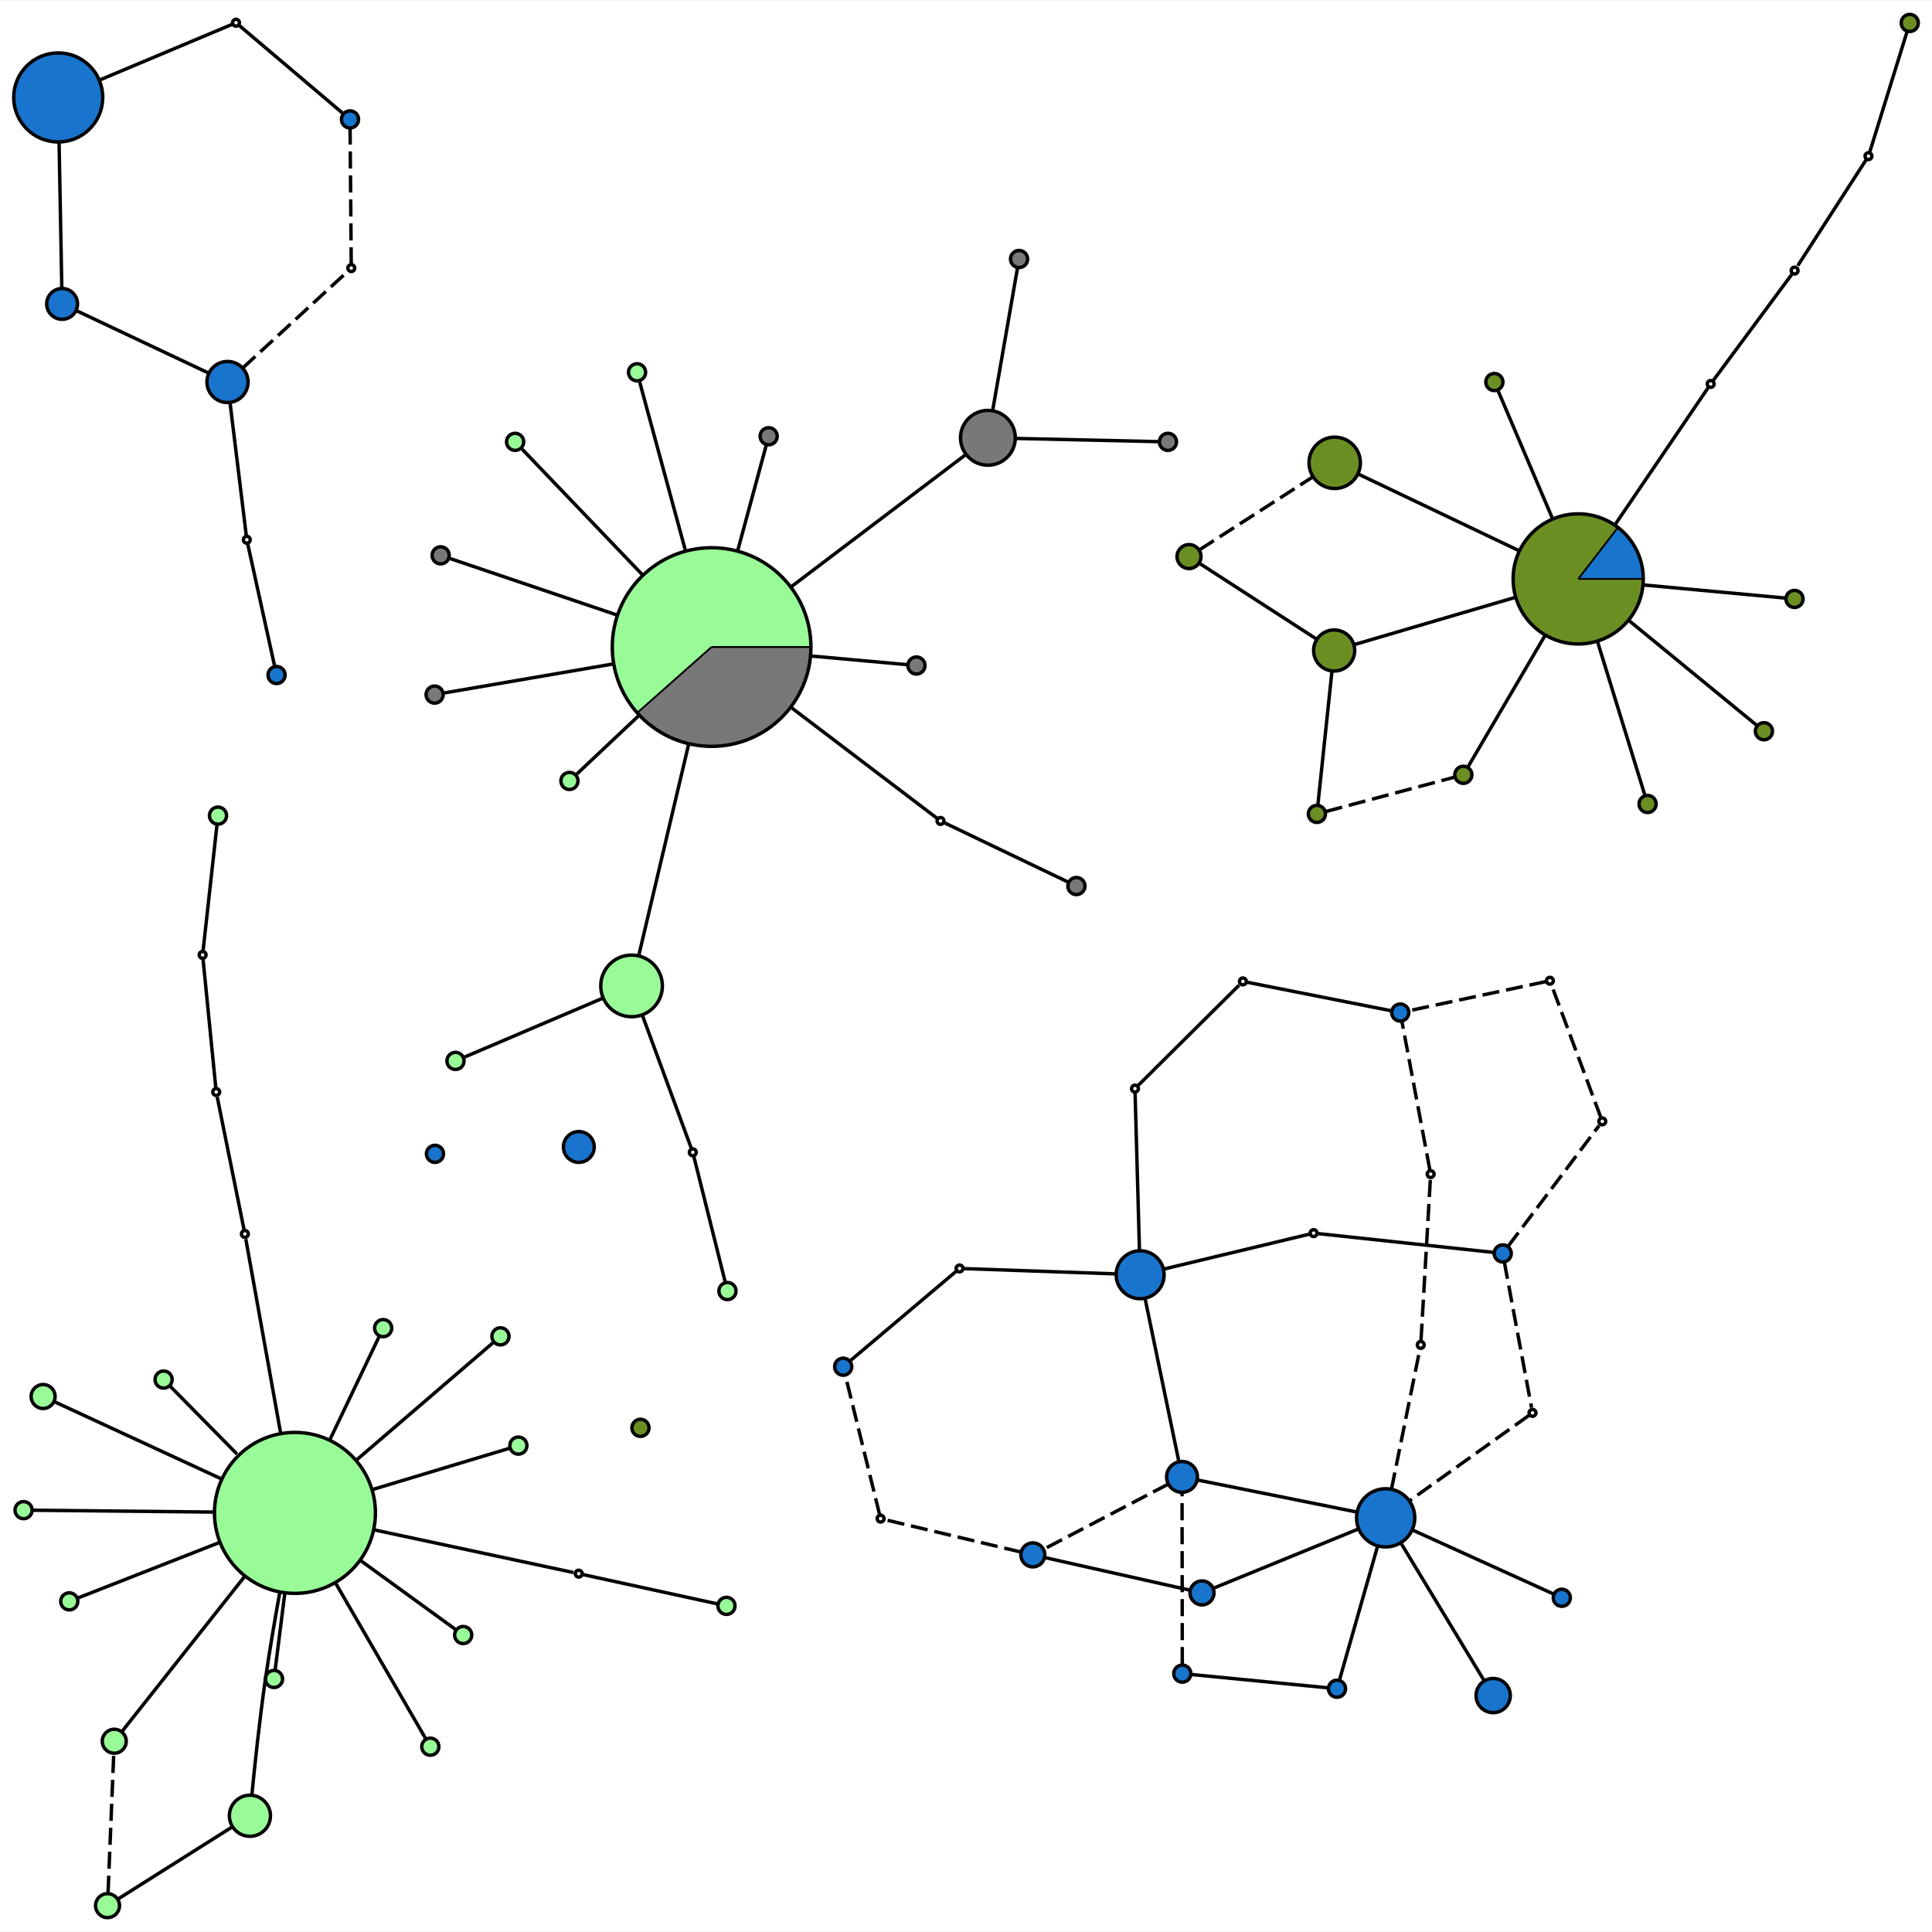
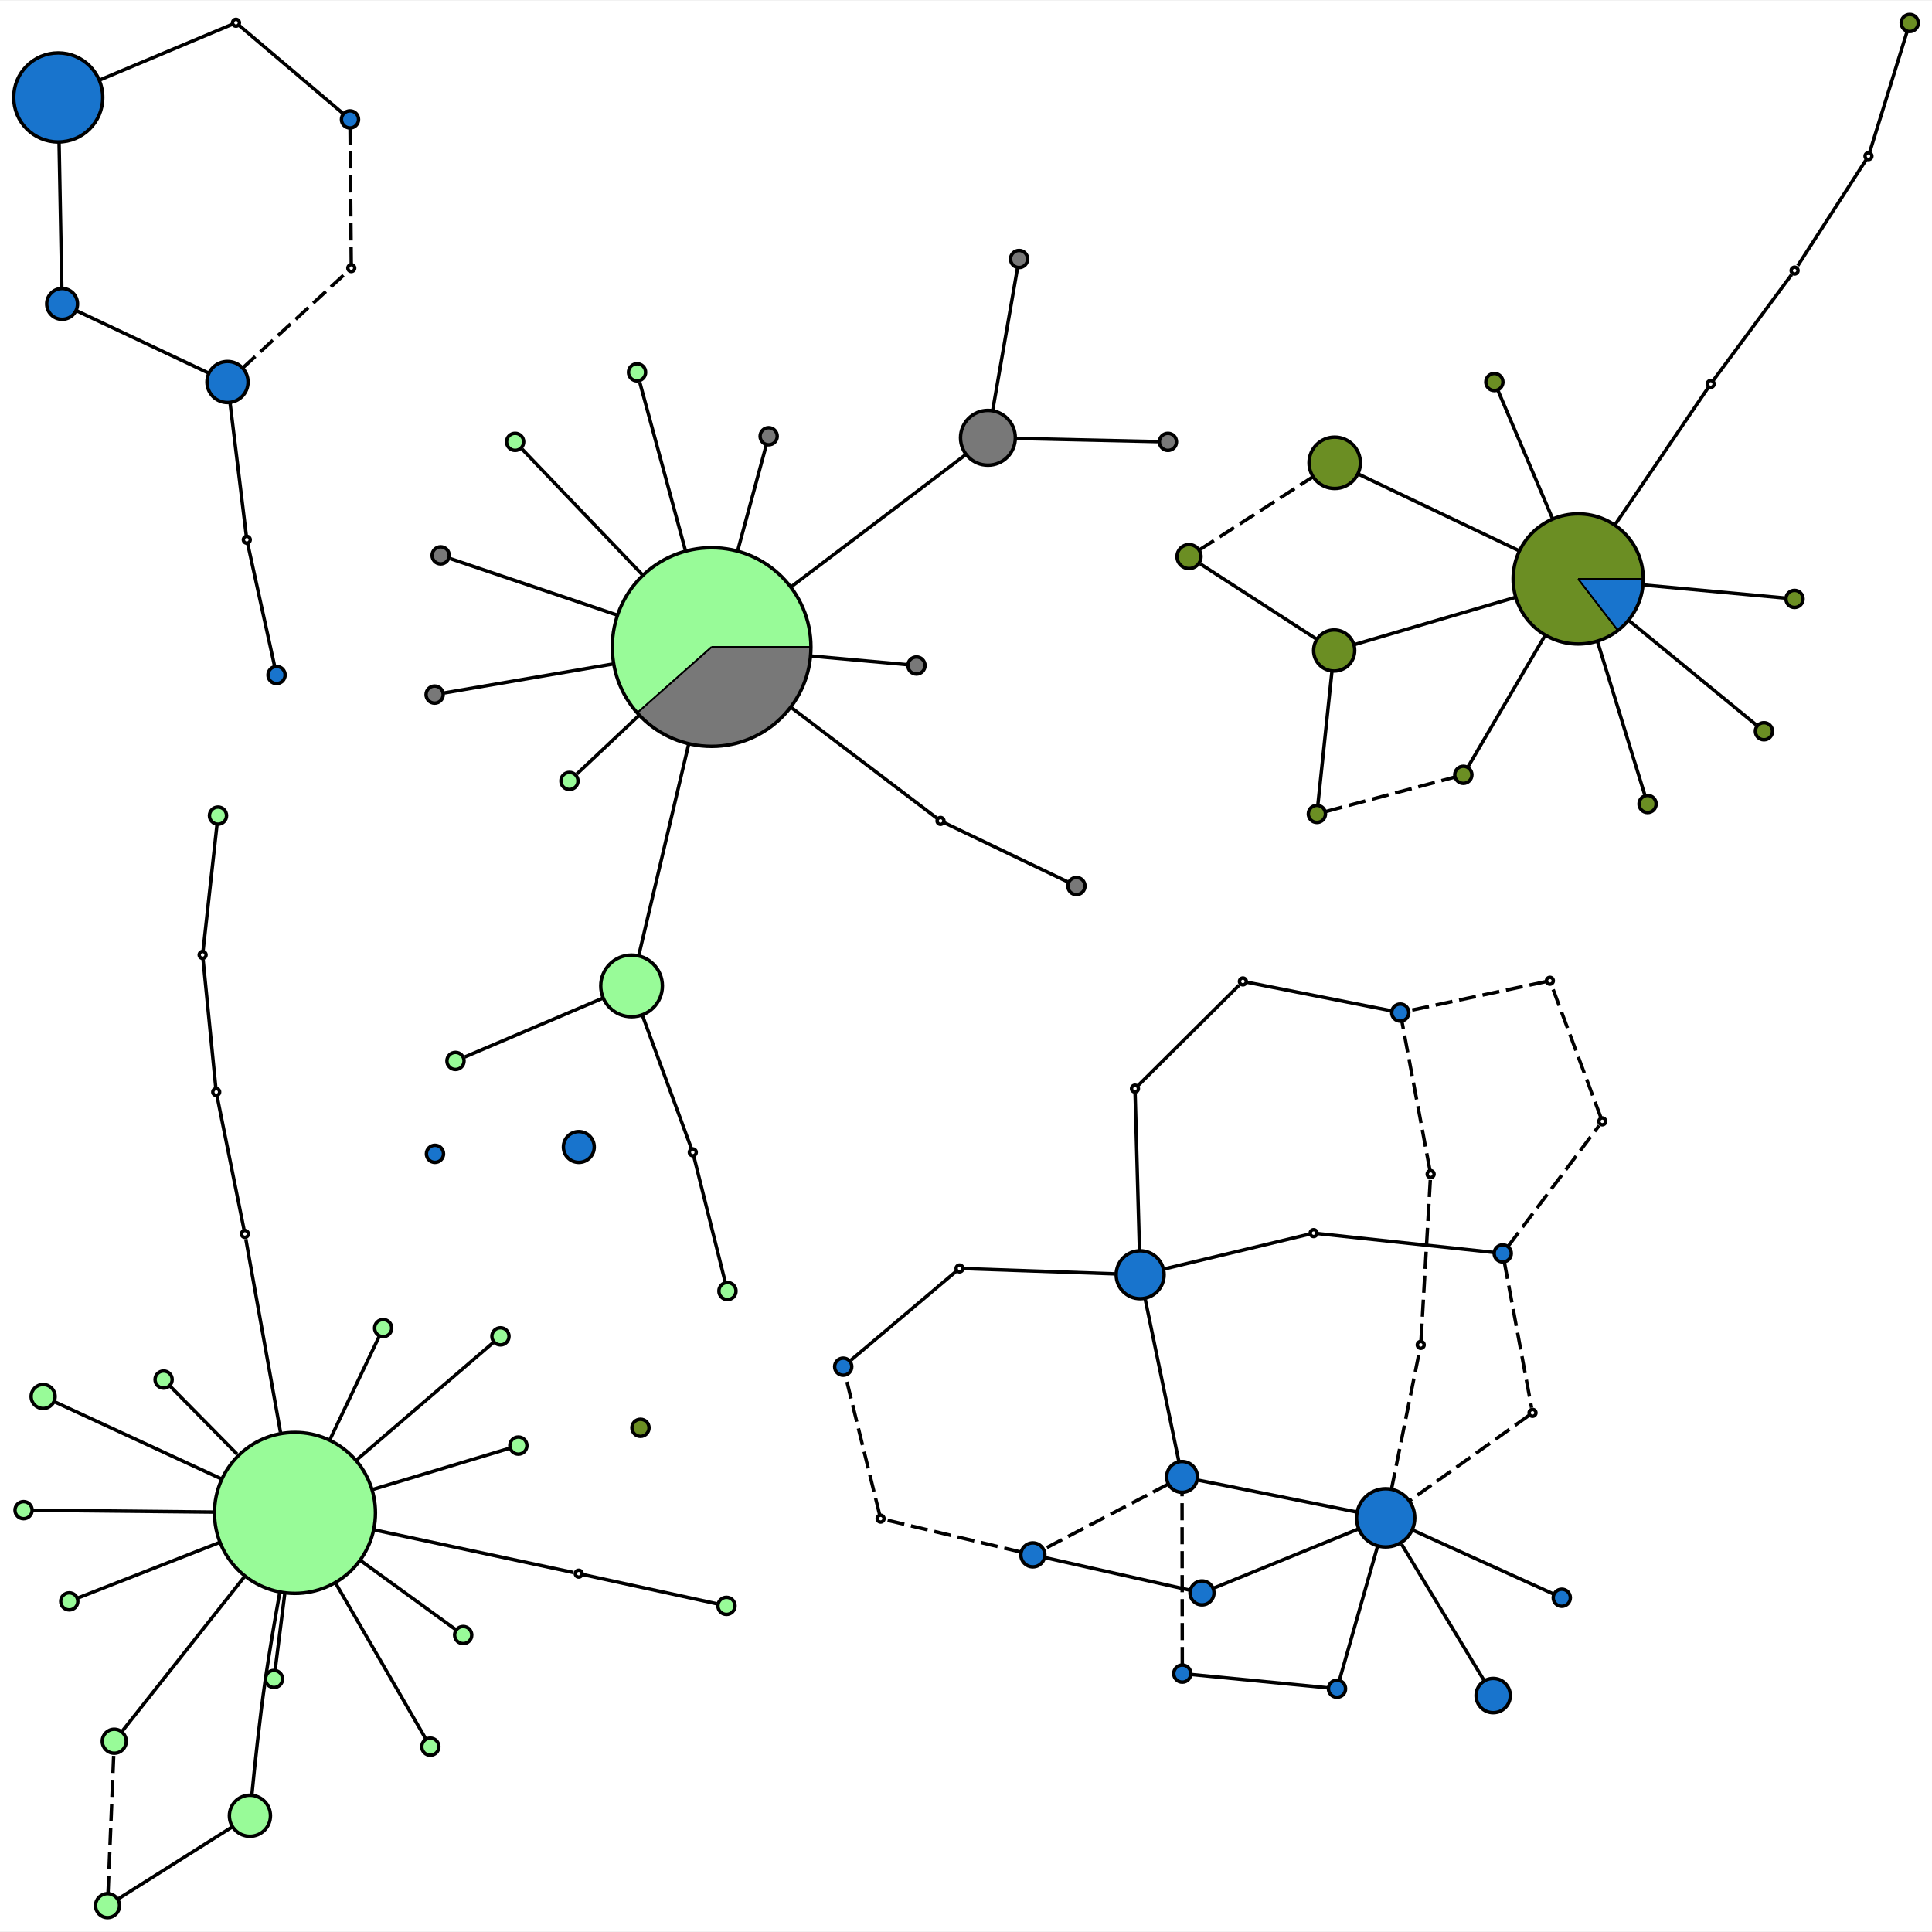
<svg xmlns="http://www.w3.org/2000/svg" width="564pt" height="564pt" viewBox="0.00 0.00 564.11 563.71">
  <g id="graph0" class="graph" transform="scale(1 1) rotate(0) translate(124.005 379.698)">
    <polygon fill="white" stroke="none" points="-124.005,184.015 -124.005,-379.698 440.109,-379.698 440.109,184.015 -124.005,184.015" />
    <g id="node1" class="node">
      <ellipse fill="palegreen" stroke="black" cx="-37.884" cy="61.84" rx="23.5" ry="23.5" />
    </g>
    <g id="node2" class="node">
      <ellipse fill="palegreen" stroke="black" cx="27.35" cy="42.19" rx="2.5" ry="2.5" />
    </g>
    <g id="edge1" class="edge">
      <path fill="none" stroke="black" d="M-15.069,54.968C-0.078,50.452 17.957,45.019 24.666,42.999" />
    </g>
    <g id="node4" class="node">
      <ellipse fill="palegreen" stroke="black" cx="-44.002" cy="110.331" rx="2.5" ry="2.5" />
    </g>
    <g id="edge2" class="edge">
      <path fill="none" stroke="black" d="M-40.836,85.234C-41.96,94.146 -43.104,103.212 -43.658,107.607" />
    </g>
    <g id="node6" class="node">
      <ellipse fill="palegreen" stroke="black" cx="-76.237" cy="22.91" rx="2.5" ry="2.5" />
    </g>
    <g id="edge3" class="edge">
      <path fill="none" stroke="black" d="M-54.818,44.651C-62.524,36.83 -70.719,28.511 -74.335,24.84" />
    </g>
    <g id="node8" class="node">
      <ellipse fill="palegreen" stroke="black" cx="-111.416" cy="27.858" rx="3.5" ry="3.5" />
    </g>
    <g id="edge6" class="edge">
      <path fill="none" stroke="black" d="M-59.549,51.828C-76.833,43.841 -99.507,33.362 -108.005,29.435" />
    </g>
    <g id="node10" class="node">
      <ellipse fill="palegreen" stroke="black" cx="-51.033" cy="150.272" rx="6" ry="6" />
    </g>
    <g id="edge7" class="edge">
      <path fill="none" stroke="black" d="M-42.302,84.981C-43.75,92.994 -45.296,102.045 -46.502,110.339 -48.229,122.215 -49.681,136.159 -50.447,144.031" />
    </g>
    <g id="node11" class="node">
      <ellipse fill="palegreen" stroke="black" cx="-103.781" cy="87.672" rx="2.5" ry="2.5" />
    </g>
    <g id="edge8" class="edge">
      <path fill="none" stroke="black" d="M-59.827,70.442C-75.402,76.547 -94.684,84.106 -101.367,86.725" />
    </g>
    <g id="node12" class="node">
      <ellipse fill="palegreen" stroke="black" cx="1.641" cy="130.104" rx="2.5" ry="2.5" />
    </g>
    <g id="edge9" class="edge">
      <path fill="none" stroke="black" d="M-26.025,82.322C-16.384,98.973 -3.737,120.814 0.325,127.83" />
    </g>
    <g id="node13" class="node">
      <ellipse fill="palegreen" stroke="black" cx="-90.645" cy="128.513" rx="3.5" ry="3.5" />
    </g>
    <g id="edge10" class="edge">
      <path fill="none" stroke="black" d="M-52.581,80.412C-65.266,96.441 -82.466,118.177 -88.47,125.764" />
    </g>
    <g id="node15" class="node">
      <ellipse fill="palegreen" stroke="black" cx="-117.125" cy="61.038" rx="2.5" ry="2.5" />
    </g>
    <g id="edge11" class="edge">
      <path fill="none" stroke="black" d="M-61.659,61.6C-80.988,61.404 -106.342,61.148 -114.486,61.065" />
    </g>
    <g id="node19" class="node">
      <ellipse fill="palegreen" stroke="black" cx="22.12" cy="10.293" rx="2.5" ry="2.5" />
    </g>
    <g id="edge16" class="edge">
      <path fill="none" stroke="black" d="M-19.881,46.374C-5.244,33.8 13.955,17.307 20.122,12.009" />
    </g>
    <g id="node21" class="node">
      <ellipse fill="palegreen" stroke="black" cx="-12.129" cy="7.889" rx="2.5" ry="2.5" />
    </g>
    <g id="edge17" class="edge">
      <path fill="none" stroke="black" d="M-27.705,40.517C-22.081,28.736 -15.738,15.448 -13.232,10.198" />
    </g>
    <g id="node23" class="node">
      <ellipse fill="palegreen" stroke="black" cx="11.236" cy="97.502" rx="2.5" ry="2.5" />
    </g>
    <g id="edge18" class="edge">
      <path fill="none" stroke="black" d="M-18.752,75.73C-7.977,83.553 4.265,92.441 9.106,95.955" />
    </g>
    <g id="node63" class="node">
      <ellipse fill="white" stroke="black" cx="44.972" cy="79.58" rx="1" ry="1" />
    </g>
    <g id="edge4" class="edge">
      <path fill="none" stroke="black" d="M-14.804,66.782C6.648,71.375 36.325,77.729 43.41,79.246" />
    </g>
    <g id="node64" class="node">
      <ellipse fill="white" stroke="black" cx="-52.501" cy="-19.613" rx="1" ry="1" />
    </g>
    <g id="edge12" class="edge">
      <path fill="none" stroke="black" d="M-42.112,38.281C-45.89,17.232 -51.011,-11.306 -52.232,-18.112" />
    </g>
    <g id="node3" class="node">
      <path fill="palegreen" stroke="black" stroke-width="0.5" d="M83.772,-190.974C83.772,-190.974 112.772,-190.974 112.772,-190.974 112.772,-192.142 112.702,-193.309 112.561,-194.469 112.42,-195.629 112.209,-196.779 111.93,-197.914 111.65,-199.048 111.302,-200.165 110.888,-201.257 110.473,-202.35 109.993,-203.416 109.45,-204.451 108.907,-205.485 108.302,-206.486 107.639,-207.447 106.975,-208.409 106.254,-209.33 105.479,-210.204 104.704,-211.079 103.877,-211.906 103.003,-212.68 102.128,-213.455 101.208,-214.176 100.246,-214.84 99.284,-215.504 98.284,-216.109 97.249,-216.652 96.215,-217.195 95.148,-217.675 94.056,-218.089 92.963,-218.503 91.847,-218.851 90.712,-219.131 89.578,-219.411 88.428,-219.621 87.268,-219.762 86.108,-219.903 84.941,-219.974 83.772,-219.974 82.604,-219.974 81.436,-219.903 80.277,-219.762 79.117,-219.621 77.966,-219.411 76.832,-219.131 75.698,-218.851 74.581,-218.503 73.489,-218.089 72.396,-217.675 71.33,-217.195 70.295,-216.652 69.261,-216.109 68.26,-215.504 67.298,-214.84 66.337,-214.176 65.416,-213.455 64.542,-212.68 63.667,-211.906 62.84,-211.079 62.065,-210.204 61.291,-209.33 60.569,-208.409 59.906,-207.447 59.242,-206.486 58.637,-205.485 58.094,-204.451 57.551,-203.416 57.071,-202.35 56.657,-201.257 56.242,-200.165 55.895,-199.048 55.615,-197.914 55.335,-196.779 55.124,-195.629 54.984,-194.469 54.843,-193.309 54.772,-192.142 54.772,-190.974 54.772,-189.805 54.843,-188.638 54.984,-187.478 55.124,-186.318 55.335,-185.168 55.615,-184.033 55.895,-182.899 56.242,-181.783 56.657,-180.69 57.071,-179.598 57.551,-178.531 58.094,-177.497 58.637,-176.462 59.242,-175.461 59.906,-174.5 60.569,-173.538 61.291,-172.618 62.065,-171.743 62.065,-171.743 83.772,-190.974 83.772,-190.974" />
      <path fill="#787878" stroke="black" stroke-width="0.5" d="M83.772,-190.974C83.772,-190.974 62.065,-171.743 62.065,-171.743 63.034,-170.65 64.084,-169.631 65.206,-168.696 66.328,-167.761 67.519,-166.912 68.769,-166.156 70.019,-165.4 71.325,-164.74 72.674,-164.181 74.024,-163.622 75.414,-163.166 76.832,-162.816 78.25,-162.467 79.693,-162.225 81.148,-162.093 82.603,-161.96 84.065,-161.938 85.523,-162.027 86.981,-162.115 88.431,-162.313 89.859,-162.62 91.287,-162.926 92.69,-163.34 94.056,-163.858 95.422,-164.376 96.746,-164.997 98.019,-165.714 99.291,-166.432 100.507,-167.244 101.657,-168.145 102.807,-169.046 103.887,-170.033 104.888,-171.096 105.89,-172.16 106.809,-173.298 107.639,-174.5 108.469,-175.702 109.206,-176.965 109.846,-178.278 110.485,-179.592 111.025,-180.951 111.459,-182.346 111.894,-183.741 112.222,-185.166 112.442,-186.61 112.662,-188.054 112.772,-189.513 112.772,-190.974 112.772,-190.974 83.772,-190.974 83.772,-190.974" />
      <ellipse fill="none" stroke="black" cx="83.772" cy="-190.974" rx="29" ry="29" />
    </g>
    <g id="node5" class="node">
      <ellipse fill="palegreen" stroke="black" cx="60.403" cy="-92.031" rx="9" ry="9" />
    </g>
    <g id="edge19" class="edge">
      <path fill="none" stroke="black" d="M77.075,-162.621C72.166,-141.835 65.81,-114.925 62.546,-101.105" />
    </g>
    <g id="node14" class="node">
      <ellipse fill="palegreen" stroke="black" cx="42.264" cy="-151.877" rx="2.5" ry="2.5" />
    </g>
    <g id="edge20" class="edge">
      <path fill="none" stroke="black" d="M62.532,-170.967C55.191,-164.053 47.932,-157.216 44.43,-153.917" />
    </g>
    <g id="node18" class="node">
      <ellipse fill="palegreen" stroke="black" cx="62.002" cy="-271.188" rx="2.5" ry="2.5" />
    </g>
    <g id="edge21" class="edge">
      <path fill="none" stroke="black" d="M76.158,-219.029C71.058,-237.823 64.9,-260.51 62.771,-268.357" />
    </g>
    <g id="node20" class="node">
      <ellipse fill="palegreen" stroke="black" cx="26.403" cy="-250.885" rx="2.5" ry="2.5" />
    </g>
    <g id="edge22" class="edge">
      <path fill="none" stroke="black" d="M63.707,-211.928C50.266,-225.965 34.04,-242.91 28.428,-248.77" />
    </g>
    <g id="node24" class="node">
      <ellipse fill="#787878" stroke="black" cx="164.447" cy="-252.066" rx="8" ry="8" />
    </g>
    <g id="edge23" class="edge">
      <path fill="none" stroke="black" d="M107.107,-208.644C124.418,-221.753 146.844,-238.736 157.813,-247.042" />
    </g>
    <g id="node25" class="node">
      <ellipse fill="#787878" stroke="black" cx="2.899" cy="-177.09" rx="2.5" ry="2.5" />
    </g>
    <g id="edge24" class="edge">
      <path fill="none" stroke="black" d="M55.032,-186.04C36.145,-182.798 13.534,-178.916 5.719,-177.574" />
    </g>
    <g id="node28" class="node">
      <ellipse fill="#787878" stroke="black" cx="4.663" cy="-217.745" rx="2.5" ry="2.5" />
    </g>
    <g id="edge27" class="edge">
      <path fill="none" stroke="black" d="M56.103,-200.337C37.568,-206.609 15.194,-214.181 7.455,-216.8" />
    </g>
    <g id="node29" class="node">
      <ellipse fill="#787878" stroke="black" cx="143.585" cy="-185.582" rx="2.5" ry="2.5" />
    </g>
    <g id="edge28" class="edge">
      <path fill="none" stroke="black" d="M112.978,-188.341C124.365,-187.314 135.888,-186.275 140.938,-185.82" />
    </g>
    <g id="node30" class="node">
      <ellipse fill="#787878" stroke="black" cx="100.431" cy="-252.523" rx="2.5" ry="2.5" />
    </g>
    <g id="edge29" class="edge">
      <path fill="none" stroke="black" d="M91.419,-219.226C94.772,-231.614 98.273,-244.551 99.731,-249.935" />
    </g>
    <g id="node67" class="node">
      <ellipse fill="white" stroke="black" cx="150.61" cy="-140.202" rx="1" ry="1" />
    </g>
    <g id="edge25" class="edge">
      <path fill="none" stroke="black" d="M107.149,-173.216C124.014,-160.405 144.64,-144.737 149.533,-141.02" />
    </g>
    <g id="node22" class="node">
      <ellipse fill="palegreen" stroke="black" cx="8.989" cy="-70.126" rx="2.5" ry="2.5" />
    </g>
    <g id="edge32" class="edge">
      <path fill="none" stroke="black" d="M51.913,-88.414C40.048,-83.359 19.127,-74.445 11.698,-71.28" />
    </g>
    <g id="node68" class="node">
      <ellipse fill="white" stroke="black" cx="78.28" cy="-43.435" rx="1" ry="1" />
    </g>
    <g id="edge30" class="edge">
      <path fill="none" stroke="black" d="M63.517,-83.566C67.999,-71.384 75.941,-49.795 77.856,-44.589" />
    </g>
    <g id="node7" class="node">
      <ellipse fill="palegreen" stroke="black" cx="88.111" cy="88.985" rx="2.5" ry="2.5" />
    </g>
    <g id="node9" class="node">
      <ellipse fill="palegreen" stroke="black" cx="-92.607" cy="176.515" rx="3.5" ry="3.5" />
    </g>
    <g id="edge33" class="edge">
      <path fill="none" stroke="black" d="M-89.617,174.628C-82.617,170.209 -65.09,159.145 -56.272,153.579" />
    </g>
    <g id="edge70" class="edge">
      <path fill="none" stroke="black" stroke-dasharray="5,2" d="M-92.453,172.749C-92.085,163.731 -91.155,140.995 -90.793,132.131" />
    </g>
    <g id="node16" class="node">
      <ellipse fill="palegreen" stroke="black" cx="-60.353" cy="-141.751" rx="2.5" ry="2.5" />
    </g>
    <g id="node17" class="node">
      <ellipse fill="palegreen" stroke="black" cx="88.401" cy="-2.935" rx="2.5" ry="2.5" />
    </g>
    <g id="node27" class="node">
      <ellipse fill="#787878" stroke="black" cx="217.015" cy="-250.881" rx="2.5" ry="2.5" />
    </g>
    <g id="edge34" class="edge">
      <path fill="none" stroke="black" d="M172.661,-251.881C184.674,-251.61 206.446,-251.119 214.189,-250.944" />
    </g>
    <g id="node31" class="node">
      <ellipse fill="#787878" stroke="black" cx="173.544" cy="-304.274" rx="2.5" ry="2.5" />
    </g>
    <g id="edge35" class="edge">
      <path fill="none" stroke="black" d="M165.869,-260.224C167.948,-272.154 171.715,-293.778 173.055,-301.467" />
    </g>
    <g id="node26" class="node">
      <ellipse fill="#787878" stroke="black" cx="190.291" cy="-121.187" rx="2.5" ry="2.5" />
    </g>
    <g id="node32" class="node">
      <ellipse fill="#1874cd" stroke="black" cx="-107.005" cy="-351.451" rx="13" ry="13" />
    </g>
    <g id="node45" class="node">
      <ellipse fill="#1874cd" stroke="black" cx="-105.87" cy="-291.163" rx="4.5" ry="4.5" />
    </g>
    <g id="edge36" class="edge">
      <path fill="none" stroke="black" d="M-106.758,-338.369C-106.506,-324.932 -106.126,-304.751 -105.957,-295.764" />
    </g>
    <g id="node69" class="node">
      <ellipse fill="white" stroke="black" cx="-55.102" cy="-373.264" rx="1" ry="1" />
    </g>
    <g id="edge37" class="edge">
      <path fill="none" stroke="black" d="M-94.966,-356.51C-81.55,-362.149 -61.091,-370.747 -56.185,-372.809" />
    </g>
    <g id="node33" class="node">
      <ellipse fill="#1874cd" stroke="black" cx="-43.255" cy="-182.808" rx="2.5" ry="2.5" />
    </g>
    <g id="node70" class="node">
      <ellipse fill="white" stroke="black" cx="-51.942" cy="-222.304" rx="1" ry="1" />
    </g>
    <g id="edge39" class="edge">
      <path fill="none" stroke="black" d="M-43.825,-185.4C-45.516,-193.088 -50.463,-215.577 -51.673,-221.079" />
    </g>
    <g id="node34" class="node">
      <ellipse fill="#1874cd" stroke="black" cx="-57.578" cy="-268.359" rx="6" ry="6" />
    </g>
    <g id="edge41" class="edge">
      <path fill="none" stroke="black" d="M-63.118,-270.975C-72.929,-275.607 -93.138,-285.15 -101.792,-289.237" />
    </g>
    <g id="node78" class="node">
      <ellipse fill="white" stroke="black" cx="-21.435" cy="-301.618" rx="1" ry="1" />
    </g>
    <g id="edge71" class="edge">
      <path fill="none" stroke="black" stroke-dasharray="5,2" d="M-53.146,-272.437C-44.701,-280.208 -26.756,-296.721 -22.402,-300.728" />
    </g>
    <g id="node35" class="node">
      <ellipse fill="#1874cd" stroke="black" cx="208.895" cy="-7.695" rx="7" ry="7" />
    </g>
    <g id="node47" class="node">
      <ellipse fill="#1874cd" stroke="black" cx="221.128" cy="51.33" rx="4.5" ry="4.5" />
    </g>
    <g id="edge44" class="edge">
      <path fill="none" stroke="black" d="M210.395,-0.457C212.947,11.856 218.062,36.538 220.178,46.747" />
    </g>
    <g id="node71" class="node">
      <ellipse fill="white" stroke="black" cx="259.547" cy="-19.849" rx="1" ry="1" />
    </g>
    <g id="edge42" class="edge">
      <path fill="none" stroke="black" d="M215.938,-9.385C228.116,-12.307 252.37,-18.127 258.244,-19.536" />
    </g>
    <g id="node72" class="node">
      <ellipse fill="white" stroke="black" cx="207.386" cy="-62.047" rx="1" ry="1" />
    </g>
    <g id="edge45" class="edge">
      <path fill="none" stroke="black" d="M208.698,-14.8C208.34,-27.692 207.604,-54.197 207.425,-60.621" />
    </g>
    <g id="node74" class="node">
      <ellipse fill="white" stroke="black" cx="156.165" cy="-9.531" rx="1" ry="1" />
    </g>
    <g id="edge48" class="edge">
      <path fill="none" stroke="black" d="M201.563,-7.95C188.885,-8.391 163.635,-9.271 157.521,-9.484" />
    </g>
    <g id="node36" class="node">
      <ellipse fill="#1874cd" stroke="black" cx="45" cy="-45" rx="4.5" ry="4.5" />
    </g>
    <g id="node37" class="node">
      <ellipse fill="#1874cd" stroke="black" cx="314.764" cy="-13.925" rx="2.5" ry="2.5" />
    </g>
    <g id="node79" class="node">
      <ellipse fill="white" stroke="black" cx="323.464" cy="32.631" rx="1" ry="1" />
    </g>
    <g id="edge73" class="edge">
      <path fill="none" stroke="black" stroke-dasharray="5,2" d="M315.232,-11.422C316.813,-2.961 321.93,24.421 323.184,31.134" />
    </g>
    <g id="node80" class="node">
      <ellipse fill="white" stroke="black" cx="343.838" cy="-52.484" rx="1" ry="1" />
    </g>
    <g id="edge75" class="edge">
      <path fill="none" stroke="black" stroke-dasharray="5,2" d="M316.328,-15.998C321.611,-23.006 338.711,-45.685 342.903,-51.245" />
    </g>
    <g id="node38" class="node">
      <ellipse fill="#1874cd" stroke="black" cx="280.583" cy="63.283" rx="8.5" ry="8.5" />
    </g>
    <g id="node42" class="node">
      <ellipse fill="#1874cd" stroke="black" cx="266.376" cy="113.177" rx="2.5" ry="2.5" />
    </g>
    <g id="edge50" class="edge">
      <path fill="none" stroke="black" d="M278.237,71.522C274.958,83.036 269.177,103.338 267.125,110.547" />
    </g>
    <g id="node43" class="node">
      <ellipse fill="#1874cd" stroke="black" cx="311.979" cy="115.177" rx="5" ry="5" />
    </g>
    <g id="edge51" class="edge">
      <path fill="none" stroke="black" d="M285.215,70.94C291.902,81.992 304.038,102.051 309.36,110.847" />
    </g>
    <g id="node44" class="node">
      <ellipse fill="#1874cd" stroke="black" cx="226.956" cy="85.199" rx="3.5" ry="3.5" />
    </g>
    <g id="edge52" class="edge">
      <path fill="none" stroke="black" d="M272.67,66.517C260.783,71.375 238.812,80.354 230.377,83.801" />
    </g>
    <g id="edge53" class="edge">
      <path fill="none" stroke="black" d="M272.064,61.57C259.349,59.014 235.832,54.286 225.829,52.275" />
    </g>
    <g id="node48" class="node">
      <ellipse fill="#1874cd" stroke="black" cx="332.009" cy="86.618" rx="2.5" ry="2.5" />
    </g>
    <g id="edge54" class="edge">
      <path fill="none" stroke="black" d="M288.618,66.929C300.596,72.364 322.493,82.299 329.666,85.554" />
    </g>
    <g id="node82" class="node">
      <ellipse fill="white" stroke="black" cx="290.826" cy="12.788" rx="1" ry="1" />
    </g>
    <g id="edge78" class="edge">
      <path fill="none" stroke="black" stroke-dasharray="5,2" d="M282.274,54.945C284.82,42.395 289.458,19.531 290.578,14.011" />
    </g>
    <g id="node39" class="node">
      <ellipse fill="#1874cd" stroke="black" cx="221.204" cy="108.768" rx="2.5" ry="2.5" />
    </g>
    <g id="edge55" class="edge">
      <path fill="none" stroke="black" d="M223.895,109.031C231.948,109.817 255.796,112.144 263.756,112.921" />
    </g>
    <g id="edge81" class="edge">
      <path fill="none" stroke="black" stroke-dasharray="5,2" d="M221.201,105.998C221.188,96.855 221.149,67.569 221.134,56.048" />
    </g>
    <g id="node40" class="node">
      <ellipse fill="#1874cd" stroke="black" cx="3" cy="-43" rx="2.5" ry="2.5" />
    </g>
    <g id="node41" class="node">
-       <path fill="#1874cd" stroke="black" stroke-width="0.5" d="M336.799,-210.864C336.799,-210.864 355.799,-210.864 355.799,-210.864 355.799,-211.588 355.757,-212.311 355.675,-213.03 355.592,-213.749 355.469,-214.462 355.305,-215.167 355.141,-215.872 354.937,-216.567 354.694,-217.249 354.451,-217.93 354.169,-218.598 353.849,-219.247 353.53,-219.897 353.174,-220.527 352.783,-221.136 352.391,-221.745 351.966,-222.331 351.507,-222.891 351.049,-223.451 350.56,-223.985 350.041,-224.489 349.522,-224.994 348.974,-225.468 348.401,-225.91 348.401,-225.91 336.799,-210.864 336.799,-210.864" />
-       <path fill="olivedrab" stroke="black" stroke-width="0.5" d="M336.799,-210.864C336.799,-210.864 348.401,-225.91 348.401,-225.91 347.559,-226.559 346.664,-227.137 345.725,-227.636 344.787,-228.136 343.808,-228.556 342.799,-228.892 341.79,-229.227 340.755,-229.478 339.704,-229.64 338.653,-229.803 337.591,-229.877 336.527,-229.862 335.464,-229.847 334.404,-229.742 333.358,-229.55 332.313,-229.357 331.285,-229.077 330.286,-228.713 329.287,-228.348 328.321,-227.901 327.397,-227.375 326.473,-226.848 325.595,-226.246 324.771,-225.573 323.948,-224.899 323.183,-224.158 322.484,-223.357 321.785,-222.556 321.154,-221.698 320.599,-220.791 320.043,-219.885 319.564,-218.933 319.168,-217.946 318.772,-216.96 318.459,-215.942 318.233,-214.903 318.007,-213.864 317.868,-212.807 317.819,-211.745 317.77,-210.683 317.81,-209.619 317.938,-208.563 318.067,-207.508 318.284,-206.465 318.588,-205.446 318.891,-204.427 319.279,-203.435 319.748,-202.481 320.217,-201.526 320.766,-200.613 321.388,-199.751 322.01,-198.888 322.703,-198.08 323.46,-197.333 324.217,-196.587 325.036,-195.905 325.907,-195.296 326.778,-194.686 327.699,-194.151 328.66,-193.695 329.621,-193.24 330.618,-192.866 331.641,-192.577 332.665,-192.289 333.711,-192.086 334.768,-191.973 335.825,-191.859 336.89,-191.834 337.951,-191.899 339.012,-191.963 340.066,-192.117 341.102,-192.358 342.138,-192.598 343.151,-192.926 344.132,-193.336 345.113,-193.747 346.058,-194.239 346.956,-194.807 347.855,-195.376 348.704,-196.018 349.495,-196.729 350.286,-197.44 351.016,-198.215 351.678,-199.048 352.339,-199.881 352.929,-200.767 353.442,-201.699 353.955,-202.63 354.389,-203.603 354.739,-204.607 355.089,-205.611 355.354,-206.642 355.532,-207.691 355.709,-208.739 355.799,-209.801 355.799,-210.864 355.799,-210.864 336.799,-210.864 336.799,-210.864" />
+       <path fill="olivedrab" stroke="black" stroke-width="0.5" d="M336.799,-210.864C336.799,-210.864 355.799,-210.864 355.799,-210.864 355.799,-211.927 355.709,-212.989 355.532,-214.037 355.354,-215.085 355.089,-216.117 354.739,-217.121 354.389,-218.125 353.955,-219.098 353.442,-220.029 352.929,-220.96 352.339,-221.847 351.678,-222.68 351.016,-223.513 350.286,-224.288 349.495,-224.999 348.704,-225.709 347.855,-226.352 346.956,-226.921 346.058,-227.489 345.113,-227.981 344.132,-228.392 343.151,-228.802 342.138,-229.129 341.102,-229.37 340.066,-229.611 339.012,-229.764 337.951,-229.829 336.89,-229.893 335.825,-229.869 334.768,-229.755 333.711,-229.641 332.665,-229.439 331.641,-229.151 330.618,-228.862 329.621,-228.488 328.66,-228.032 327.699,-227.577 326.778,-227.042 325.907,-226.432 325.036,-225.823 324.217,-225.141 323.46,-224.394 322.703,-223.648 322.01,-222.839 321.388,-221.977 320.766,-221.114 320.217,-220.201 319.748,-219.247 319.279,-218.293 318.891,-217.301 318.588,-216.282 318.284,-215.263 318.067,-214.22 317.938,-213.164 317.81,-212.109 317.77,-211.045 317.819,-209.982 317.868,-208.92 318.007,-207.864 318.233,-206.825 318.459,-205.786 318.772,-204.768 319.168,-203.781 319.564,-202.795 320.043,-201.843 320.599,-200.936 321.154,-200.03 321.785,-199.171 322.484,-198.37 323.183,-197.569 323.948,-196.828 324.771,-196.155 325.595,-195.482 326.473,-194.879 327.397,-194.353 328.321,-193.827 329.287,-193.379 330.286,-193.015 331.285,-192.65 332.313,-192.37 333.358,-192.178 334.404,-191.985 335.464,-191.881 336.527,-191.866 337.591,-191.851 338.653,-191.925 339.704,-192.087 340.755,-192.25 341.79,-192.5 342.799,-192.836 343.808,-193.172 344.787,-193.592 345.725,-194.091 346.664,-194.591 347.559,-195.168 348.401,-195.818 348.401,-195.818 336.799,-210.864 336.799,-210.864" />
+       <path fill="#1874cd" stroke="black" stroke-width="0.5" d="M336.799,-210.864C336.799,-210.864 348.401,-195.818 348.401,-195.818 348.974,-196.26 349.522,-196.734 350.041,-197.238 350.56,-197.743 351.049,-198.276 351.507,-198.837 351.966,-199.397 352.391,-199.983 352.783,-200.592 353.174,-201.201 353.53,-201.831 353.849,-202.481 354.169,-203.13 354.451,-203.797 354.694,-204.479 354.937,-205.161 355.141,-205.856 355.305,-206.56 355.469,-207.265 355.592,-207.979 355.675,-208.698 355.757,-209.417 355.799,-210.14 355.799,-210.864 355.799,-210.864 336.799,-210.864 336.799,-210.864" />
      <ellipse fill="none" stroke="black" cx="336.799" cy="-210.864" rx="19" ry="19" />
    </g>
    <g id="node53" class="node">
      <ellipse fill="olivedrab" stroke="black" cx="265.545" cy="-189.965" rx="6" ry="6" />
    </g>
    <g id="edge56" class="edge">
      <path fill="none" stroke="black" d="M318.449,-205.482C302.945,-200.935 281.681,-194.698 271.478,-191.705" />
    </g>
    <g id="node56" class="node">
      <ellipse fill="olivedrab" stroke="black" cx="265.704" cy="-244.762" rx="7.5" ry="7.5" />
    </g>
    <g id="edge57" class="edge">
      <path fill="none" stroke="black" d="M319.589,-219.07C304.466,-226.28 283.245,-236.399 272.505,-241.52" />
    </g>
    <g id="node57" class="node">
      <ellipse fill="olivedrab" stroke="black" cx="312.326" cy="-268.348" rx="2.5" ry="2.5" />
    </g>
    <g id="edge58" class="edge">
      <path fill="none" stroke="black" d="M329.323,-228.423C323.588,-241.895 316.2,-259.249 313.435,-265.743" />
    </g>
    <g id="node58" class="node">
      <ellipse fill="olivedrab" stroke="black" cx="303.263" cy="-153.665" rx="2.5" ry="2.5" />
    </g>
    <g id="edge59" class="edge">
      <path fill="none" stroke="black" d="M327.099,-194.319C319.051,-180.594 308.345,-162.334 304.614,-155.969" />
    </g>
    <g id="node59" class="node">
      <ellipse fill="olivedrab" stroke="black" cx="399.963" cy="-205.024" rx="2.5" ry="2.5" />
    </g>
    <g id="edge60" class="edge">
      <path fill="none" stroke="black" d="M355.75,-209.112C370.576,-207.741 389.849,-205.959 397.067,-205.292" />
    </g>
    <g id="node61" class="node">
      <ellipse fill="olivedrab" stroke="black" cx="391.031" cy="-166.389" rx="2.5" ry="2.5" />
    </g>
    <g id="edge65" class="edge">
      <path fill="none" stroke="black" d="M351.618,-198.711C364.665,-188.012 382.529,-173.361 388.77,-168.243" />
    </g>
    <g id="node62" class="node">
      <ellipse fill="olivedrab" stroke="black" cx="357.058" cy="-145.147" rx="2.5" ry="2.5" />
    </g>
    <g id="edge66" class="edge">
      <path fill="none" stroke="black" d="M342.442,-192.558C347.313,-176.759 353.918,-155.334 356.223,-147.856" />
    </g>
    <g id="node75" class="node">
      <ellipse fill="white" stroke="black" cx="375.485" cy="-267.793" rx="1" ry="1" />
    </g>
    <g id="edge61" class="edge">
      <path fill="none" stroke="black" d="M347.575,-226.722C357.591,-241.461 371.447,-261.852 374.755,-266.719" />
    </g>
    <g id="node50" class="node">
      <ellipse fill="#1874cd" stroke="black" cx="177.568" cy="74.099" rx="3.5" ry="3.5" />
    </g>
    <g id="edge67" class="edge">
      <path fill="none" stroke="black" d="M223.404,84.401C214.292,82.353 190.165,76.93 181.088,74.89" />
    </g>
    <g id="node46" class="node">
      <ellipse fill="#1874cd" stroke="black" cx="-21.813" cy="-345.033" rx="2.5" ry="2.5" />
    </g>
    <g id="edge82" class="edge">
      <path fill="none" stroke="black" stroke-dasharray="5,2" d="M217.108,53.431C208.515,57.923 188.509,68.38 180.736,72.443" />
    </g>
    <g id="node49" class="node">
      <ellipse fill="#1874cd" stroke="black" cx="284.844" cy="-84.247" rx="2.5" ry="2.5" />
    </g>
    <g id="node84" class="node">
      <ellipse fill="white" stroke="black" cx="133.115" cy="63.513" rx="1" ry="1" />
    </g>
    <g id="edge83" class="edge">
      <path fill="none" stroke="black" stroke-dasharray="5,2" d="M174.08,73.268C164.91,71.085 140.424,65.254 134.445,63.83" />
    </g>
    <g id="node51" class="node">
      <ellipse fill="#1874cd" stroke="black" cx="122.198" cy="19.151" rx="2.5" ry="2.5" />
    </g>
    <g id="node52" class="node">
      <ellipse fill="olivedrab" stroke="black" cx="260.508" cy="-142.251" rx="2.5" ry="2.5" />
    </g>
    <g id="edge68" class="edge">
      <path fill="none" stroke="black" d="M260.779,-144.816C261.555,-152.172 263.805,-173.479 264.913,-183.976" />
    </g>
    <g id="edge85" class="edge">
      <path fill="none" stroke="black" stroke-dasharray="5,2" d="M263.054,-142.931C270.677,-144.965 293.249,-150.991 300.783,-153.003" />
    </g>
    <g id="node55" class="node">
      <ellipse fill="olivedrab" stroke="black" cx="223.163" cy="-217.391" rx="3.5" ry="3.5" />
    </g>
    <g id="edge69" class="edge">
      <path fill="none" stroke="black" d="M260.348,-193.328C251.507,-199.05 233.784,-210.518 226.453,-215.262" />
    </g>
    <g id="node54" class="node">
      <ellipse fill="olivedrab" stroke="black" cx="63" cy="37" rx="2.5" ry="2.5" />
    </g>
    <g id="edge86" class="edge">
      <path fill="none" stroke="black" stroke-dasharray="5,2" d="M226.223,-219.359C233.081,-223.772 249.814,-234.538 259.145,-240.542" />
    </g>
    <g id="node60" class="node">
      <ellipse fill="olivedrab" stroke="black" cx="433.609" cy="-373.198" rx="2.5" ry="2.5" />
    </g>
    <g id="edge5" class="edge">
      <path fill="none" stroke="black" d="M46.039,79.813C51.54,81.012 76.782,86.515 85.297,88.372" />
    </g>
    <g id="node65" class="node">
      <ellipse fill="white" stroke="black" cx="-60.874" cy="-61.053" rx="1" ry="1" />
    </g>
    <g id="edge13" class="edge">
      <path fill="none" stroke="black" d="M-52.708,-20.637C-53.837,-26.221 -59.242,-52.976 -60.576,-59.578" />
    </g>
    <g id="node66" class="node">
      <ellipse fill="white" stroke="black" cx="-64.843" cy="-101.077" rx="1" ry="1" />
    </g>
    <g id="edge14" class="edge">
      <path fill="none" stroke="black" d="M-61.006,-62.384C-61.608,-68.461 -64.094,-93.527 -64.706,-99.699" />
    </g>
    <g id="edge15" class="edge">
      <path fill="none" stroke="black" d="M-64.732,-102.082C-64.159,-107.269 -61.532,-131.069 -60.646,-139.098" />
    </g>
    <g id="edge26" class="edge">
      <path fill="none" stroke="black" d="M151.591,-139.732C156.651,-137.307 179.871,-126.18 187.703,-122.427" />
    </g>
    <g id="edge31" class="edge">
      <path fill="none" stroke="black" d="M78.531,-42.434C79.821,-37.27 85.744,-13.571 87.741,-5.577" />
    </g>
    <g id="edge38" class="edge">
      <path fill="none" stroke="black" d="M-54.279,-372.566C-50.034,-368.966 -30.555,-352.447 -23.985,-346.875" />
    </g>
    <g id="edge40" class="edge">
      <path fill="none" stroke="black" d="M-52.082,-223.443C-52.733,-228.762 -55.499,-251.367 -56.842,-262.338" />
    </g>
    <g id="edge43" class="edge">
      <path fill="none" stroke="black" d="M260.912,-19.702C268.153,-18.926 302.113,-15.283 312.036,-14.218" />
    </g>
    <g id="node73" class="node">
      <ellipse fill="white" stroke="black" cx="238.898" cy="-93.341" rx="1" ry="1" />
    </g>
    <g id="edge46" class="edge">
      <path fill="none" stroke="black" d="M208.165,-62.821C212.411,-67.037 232.757,-87.242 237.777,-92.227" />
    </g>
    <g id="edge47" class="edge">
      <path fill="none" stroke="black" d="M240.034,-93.116C246.004,-91.934 273.801,-86.433 282.341,-84.742" />
    </g>
    <g id="edge49" class="edge">
      <path fill="none" stroke="black" d="M155.325,-8.822C150.993,-5.164 131.118,11.619 124.413,17.28" />
    </g>
    <g id="node76" class="node">
      <ellipse fill="white" stroke="black" cx="399.988" cy="-300.895" rx="1" ry="1" />
    </g>
    <g id="edge62" class="edge">
      <path fill="none" stroke="black" d="M376.091,-268.611C379.392,-273.072 395.212,-294.444 399.116,-299.717" />
    </g>
    <g id="node77" class="node">
      <ellipse fill="white" stroke="black" cx="421.558" cy="-334.309" rx="1" ry="1" />
    </g>
    <g id="edge63" class="edge">
      <path fill="none" stroke="black" d="M400.915,-302.331C404.527,-307.927 417.623,-328.213 420.84,-333.197" />
    </g>
    <g id="edge64" class="edge">
      <path fill="none" stroke="black" d="M421.856,-335.27C423.393,-340.229 430.445,-362.986 432.823,-370.662" />
    </g>
    <g id="edge72" class="edge">
      <path fill="none" stroke="black" stroke-dasharray="5,2" d="M-21.444,-302.691C-21.492,-308.228 -21.714,-333.632 -21.789,-342.201" />
    </g>
    <g id="edge74" class="edge">
      <path fill="none" stroke="black" stroke-dasharray="5,2" d="M322.404,33.389C317.657,36.781 298.129,50.74 287.52,58.324" />
    </g>
    <g id="node81" class="node">
      <ellipse fill="white" stroke="black" cx="328.537" cy="-93.538" rx="1" ry="1" />
    </g>
    <g id="edge76" class="edge">
      <path fill="none" stroke="black" stroke-dasharray="5,2" d="M343.459,-53.499C341.398,-59.031 331.519,-85.537 329.081,-92.077" />
    </g>
    <g id="edge77" class="edge">
      <path fill="none" stroke="black" stroke-dasharray="5,2" d="M327.457,-93.308C321.885,-92.124 296.318,-86.687 287.694,-84.853" />
    </g>
    <g id="node83" class="node">
      <ellipse fill="white" stroke="black" cx="293.721" cy="-37.075" rx="1" ry="1" />
    </g>
    <g id="edge79" class="edge">
      <path fill="none" stroke="black" stroke-dasharray="5,2" d="M290.898,11.555C291.302,4.597 293.292,-29.689 293.662,-36.057" />
    </g>
    <g id="edge80" class="edge">
      <path fill="none" stroke="black" stroke-dasharray="5,2" d="M293.502,-38.241C292.348,-44.37 286.978,-72.909 285.328,-81.677" />
    </g>
    <g id="edge84" class="edge">
      <path fill="none" stroke="black" stroke-dasharray="5,2" d="M132.845,62.417C131.453,56.759 125.065,30.8 122.91,22.044" />
    </g>
  </g>
</svg>
